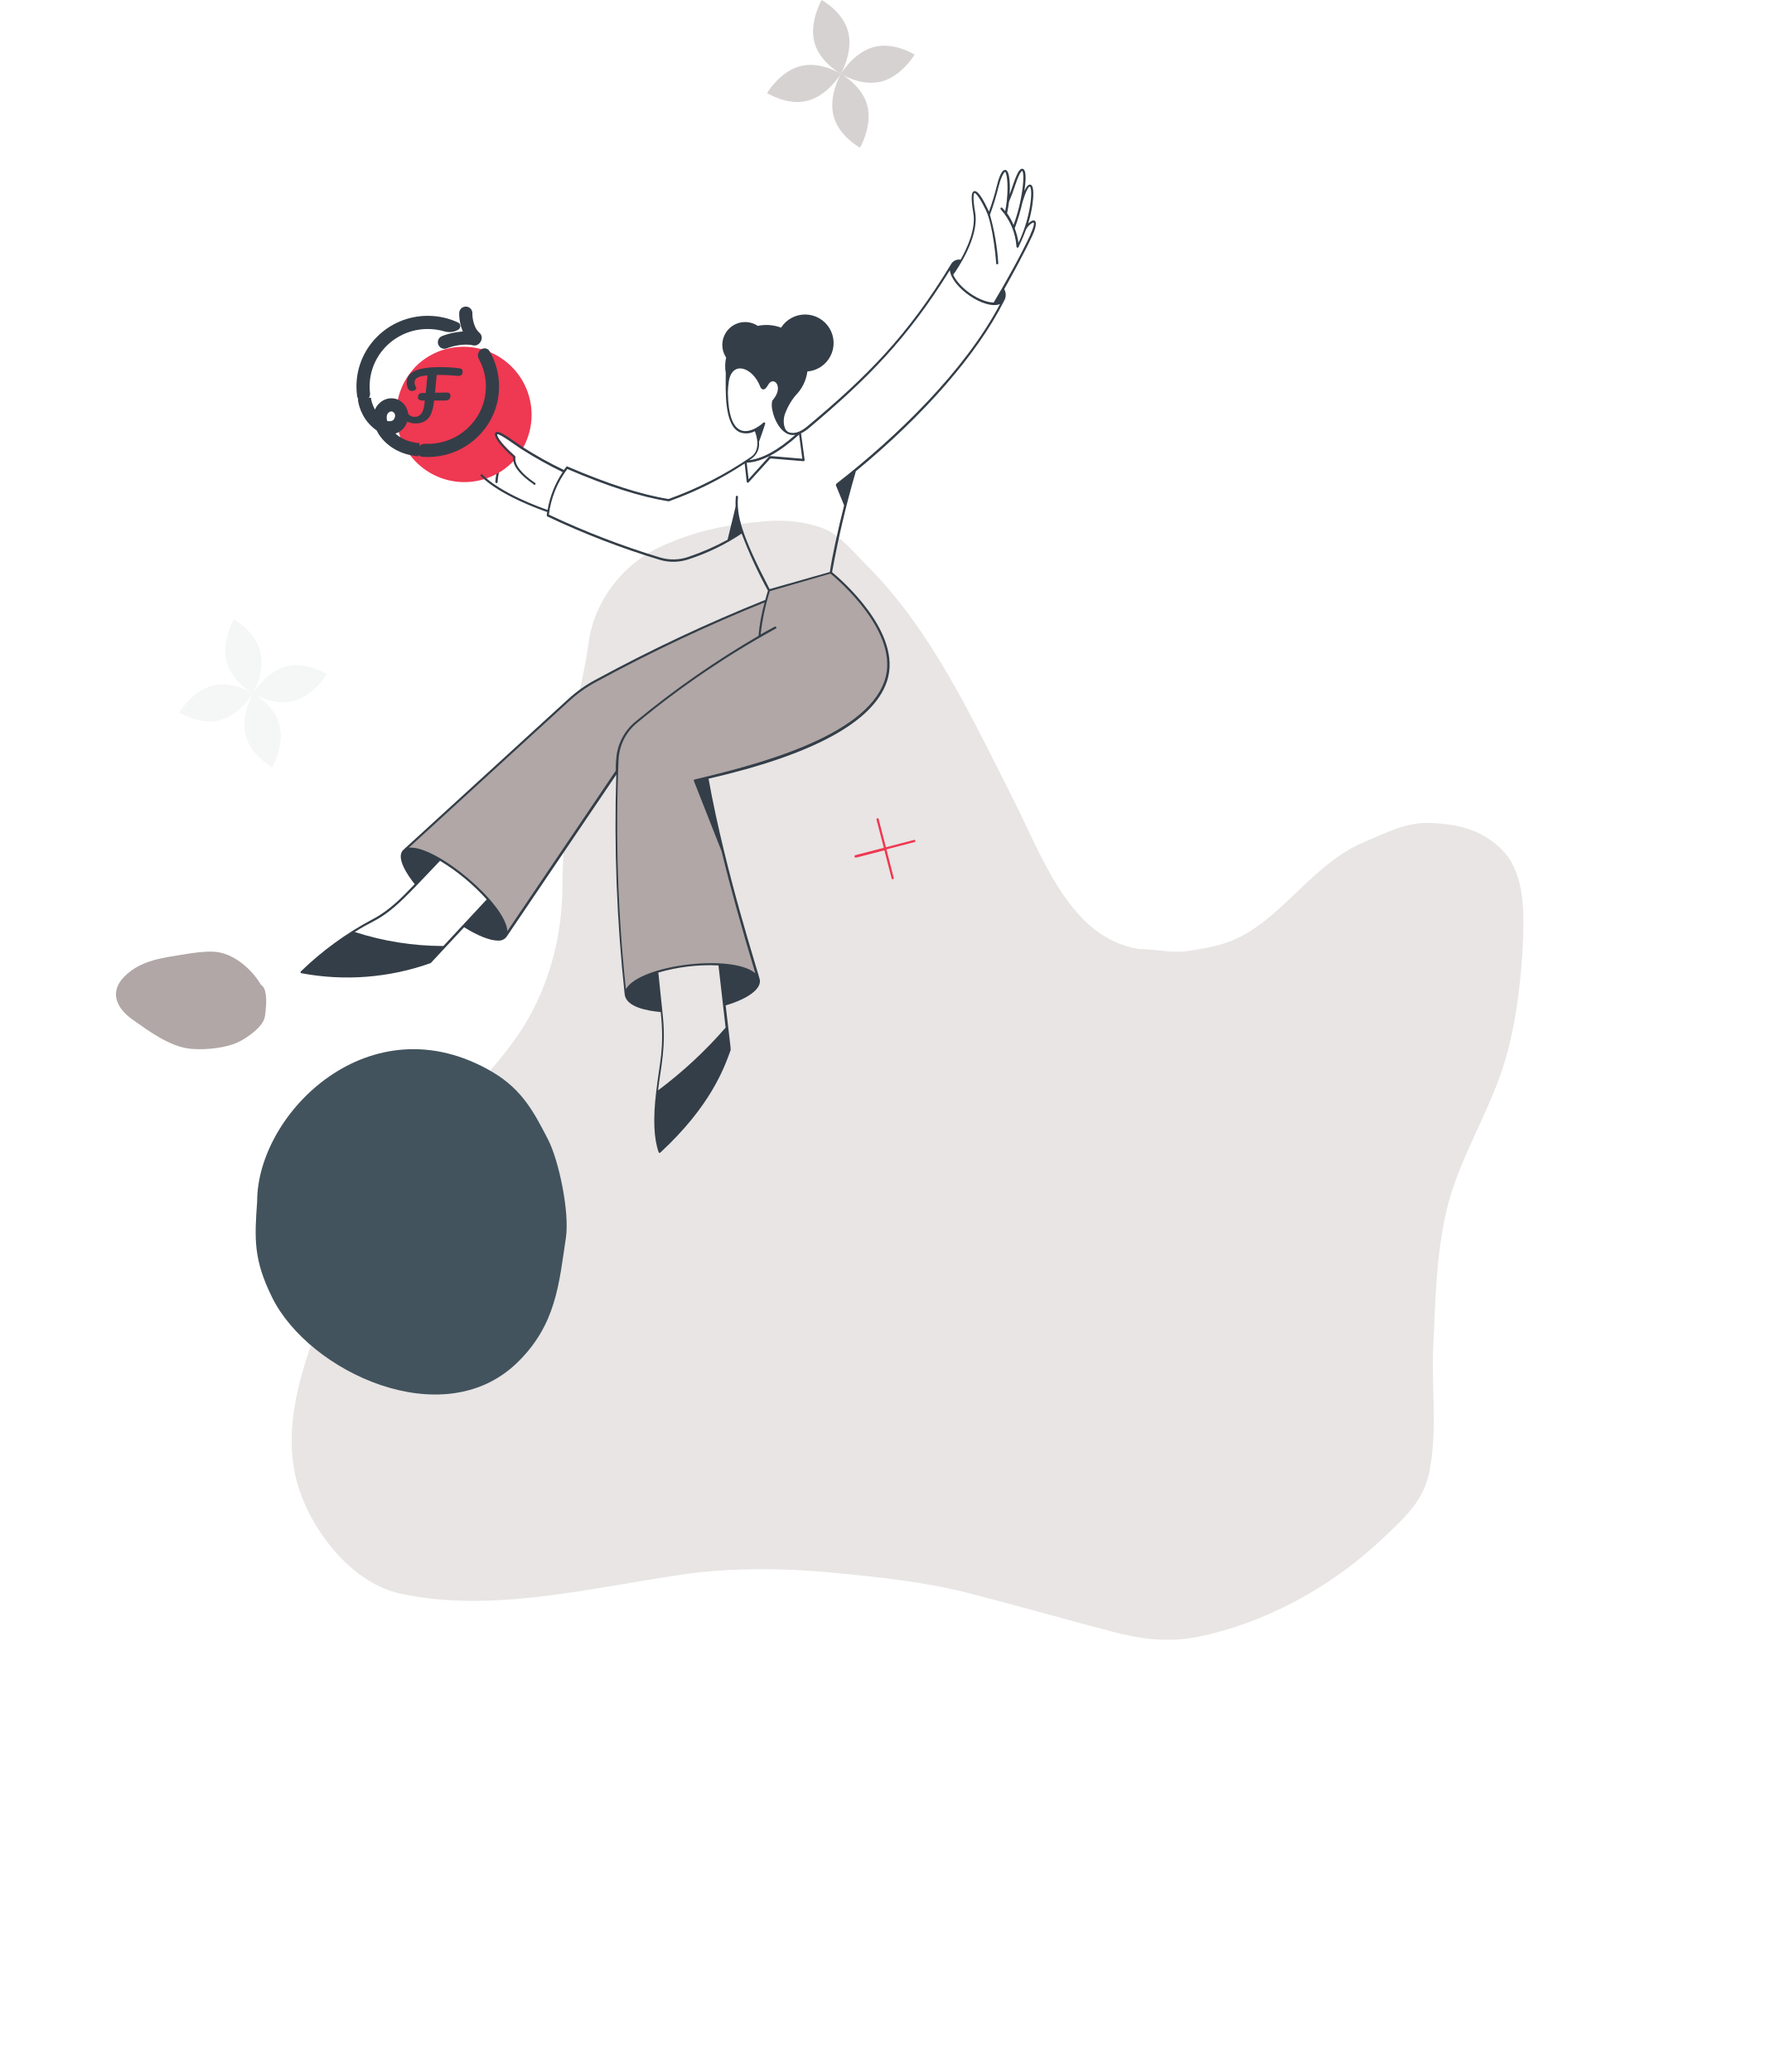
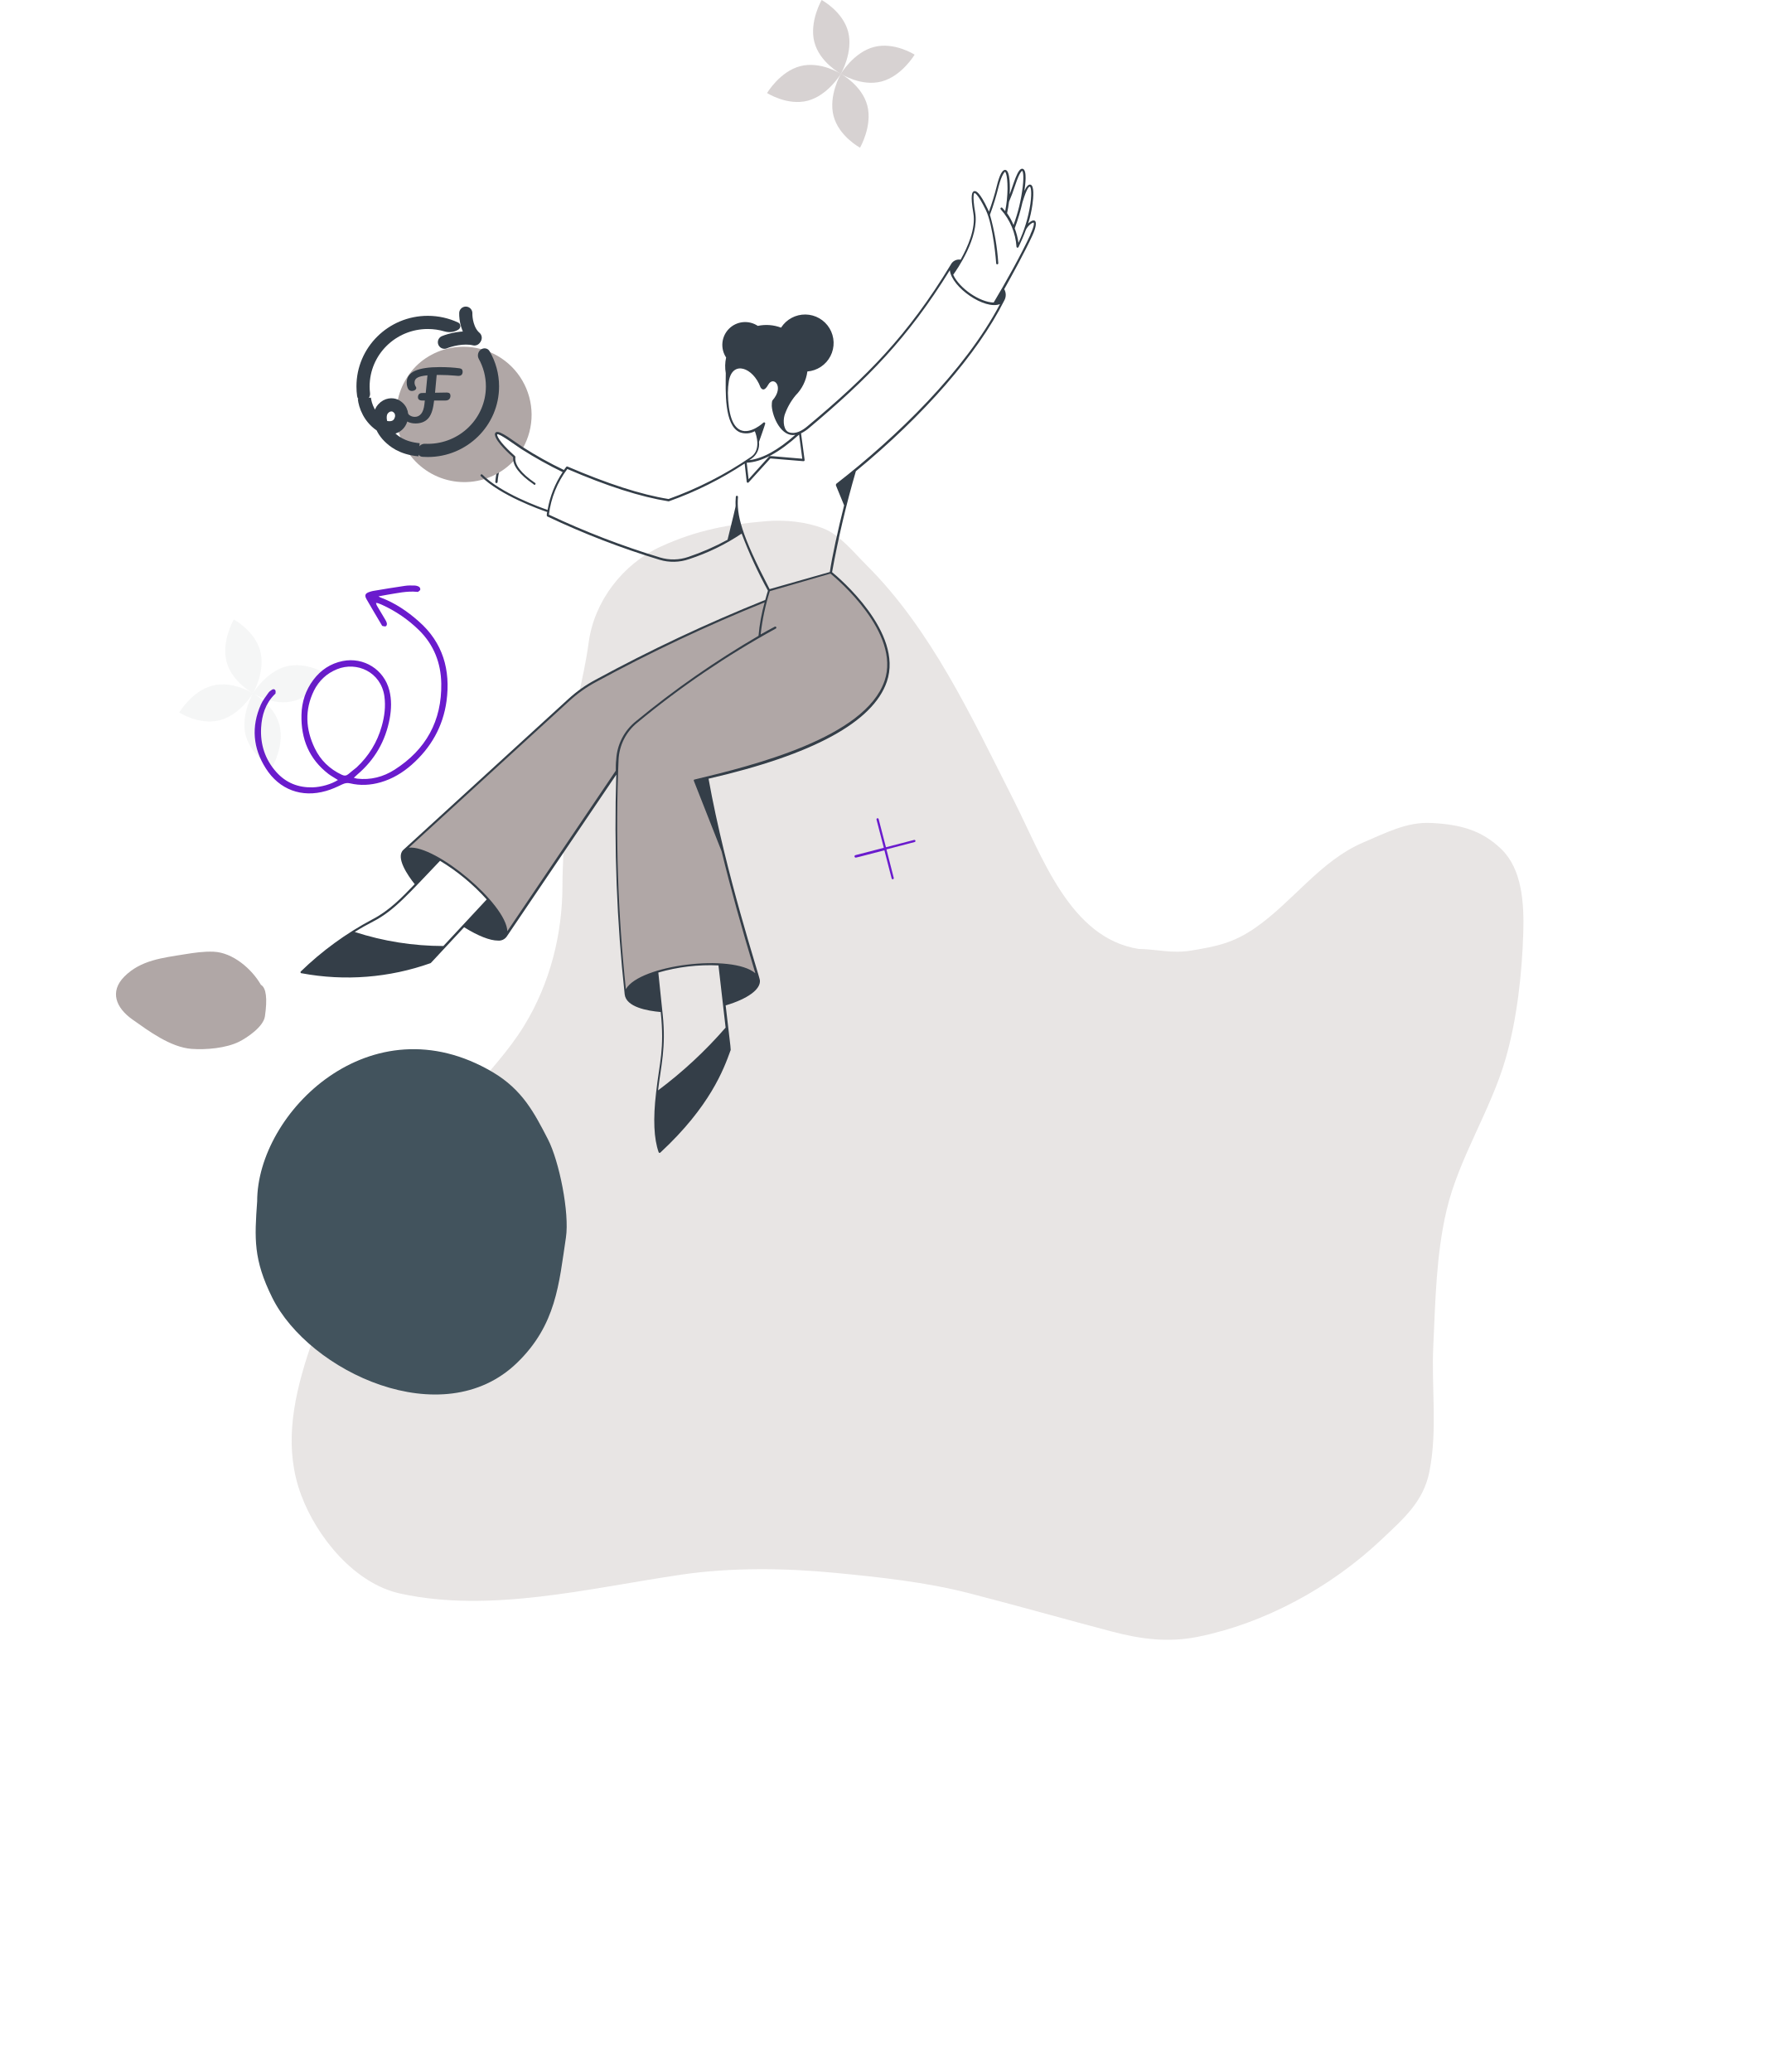
<svg xmlns="http://www.w3.org/2000/svg" width="677" height="786" viewBox="0 0 677 786" fill="none">
-   <path d="M328.534 214.155C353.311 238.775 368.537 271.867 384.397 303.145C395.445 324.932 405.927 355.881 432.013 359.973C439.108 360.089 444.565 361.82 452.006 360.579C461.496 358.998 467.961 357.752 476.416 351.842C490.605 341.925 501.069 326.463 517.176 319.604C525.865 315.903 533.764 311.715 542.996 312.186C553.952 312.744 562.062 314.854 569.564 322.079C577.476 329.698 578.249 342.581 577.925 353.734C577.482 368.962 575.559 386.652 571.199 401.697C565.501 421.362 553.512 439.231 548.831 459.049C544.857 475.874 544.578 493.717 543.78 510.554C543.033 526.29 545.445 542.556 542.293 558.315C540.027 569.641 532.604 576.005 524.102 584.041C504.741 602.34 479.54 615.874 454.411 620.92C443.05 623.201 432.603 621.742 422.083 618.978C403.855 614.19 385.787 609.037 367.546 604.348C351.22 600.151 333.885 598.304 316.857 596.655C298.365 594.864 277.655 594.521 258.651 597.311C223.279 602.505 186.125 611.99 151.875 604.514C134.536 600.729 120.235 583.176 114.259 567.121C107.903 550.049 110.733 532.659 116.652 514.218C124.396 490.088 137.155 469.105 152.205 448.239C160.387 436.895 169.15 425.948 178.177 415.229C185.254 406.825 192.984 398.621 198.743 389.278C208.797 372.97 213.366 354.117 213.387 336.132C213.397 327.617 214.152 319.063 214.13 310.549C214.111 303.123 213.644 295.64 214.683 288.124C216.737 273.272 221.348 258.55 223.347 243.677C225.437 228.126 236.263 213.877 250.9 207.245C264.667 201.007 276.367 198.923 290.67 197.704C297.843 197.093 305.953 197.953 312.377 200.46C318.675 202.919 323.887 209.538 328.534 214.155Z" fill="#B0A7A6" fill-opacity="0.3" />
+   <path d="M128.21 295.883C126.914 295.06 125.715 294.415 124.628 293.6C117.267 287.939 114.16 280.314 114.377 271.178C114.48 266.312 115.935 261.816 118.907 257.873C121.731 254.134 125.41 251.691 130.005 250.757C138.028 249.157 145.705 253.989 147.714 261.885C148.614 265.425 148.494 269.03 147.852 272.577C146.26 281.097 142.206 288.185 135.551 293.835C135.15 294.204 134.785 294.539 134.238 295.043C134.758 295.169 135.102 295.323 135.485 295.374C140.611 295.968 145.395 294.727 149.682 291.993C161.607 284.385 167.648 273.454 167.414 259.289C167.291 251.541 164.61 244.599 158.961 239.043C154.859 235.021 150.16 231.816 144.936 229.431C144.456 229.201 143.972 229.041 143.455 228.845C143.248 228.767 143.038 228.758 142.655 228.707C142.776 229.133 142.831 229.486 142.996 229.737C144.007 231.496 145.057 233.15 146.068 234.908C146.363 235.376 146.656 235.913 146.772 236.479C146.863 236.798 146.66 237.455 146.41 237.55C146.088 237.712 145.534 237.549 145.118 237.462C144.944 237.42 144.85 237.171 144.752 236.992C142.855 233.831 140.995 230.637 139.135 227.443C138.188 225.827 138.501 225.069 140.277 224.511C140.702 224.388 141.058 224.263 141.517 224.176C145.541 223.499 149.565 222.822 153.549 222.249C154.784 222.054 156.08 222.072 157.339 222.123C157.899 222.146 158.522 222.312 159 222.611C159.274 222.763 159.53 223.334 159.445 223.68C159.396 223.994 158.931 224.22 158.639 224.489C158.53 224.589 158.356 224.547 158.183 224.505C154.344 224.138 150.591 225.037 146.887 225.621C145.898 225.791 144.98 225.964 143.602 226.223C144.08 226.523 144.25 226.635 144.424 226.677C149.839 228.685 154.538 231.89 158.825 235.674C168.047 243.723 170.997 254.179 169.404 265.993C168.081 275.609 163.496 283.656 156.211 290.087C152.788 293.101 148.902 295.465 144.432 296.755C140.6 297.86 136.7 298.086 132.816 297.157C131.705 296.902 130.857 297.077 129.82 297.561C127.816 298.53 125.779 299.463 123.686 300.044C114.496 302.717 105.94 299.566 100.823 291.438C95.963 283.812 95.262 275.655 98.986 267.257C99.685 265.674 100.794 264.317 101.803 262.852C102.141 262.34 102.718 261.943 103.223 261.613C103.655 261.351 104.215 261.373 104.473 261.874C104.635 262.196 104.544 262.683 104.529 263.033C104.523 263.173 104.343 263.271 104.234 263.371C100.683 266.906 99.338 271.301 99.064 276.055C98.725 282.348 100.513 288.027 104.793 292.827C108.47 296.971 113.122 298.807 118.594 298.68C121.857 298.568 125.616 297.529 128.21 295.883ZM135.282 291.126C139.918 286.795 143.121 281.565 144.818 275.502C145.889 271.762 146.367 267.962 145.833 264.086C144.477 254.85 135.328 250.833 127.875 253.858C123.952 255.45 120.997 258.168 119.116 261.981C115.544 269.298 115.931 276.602 119.406 283.822C121.593 288.396 125.093 291.762 129.696 293.912C130.657 294.371 131.397 294.296 132.16 293.662C133.215 292.759 134.23 291.959 135.282 291.126Z" fill="#6A1BCD" />
+   <path d="M328.534 214.155C353.311 238.775 368.537 271.867 384.397 303.145C395.445 324.932 405.927 355.881 432.013 359.973C439.108 360.089 444.565 361.82 452.006 360.579C461.496 358.998 467.961 357.752 476.416 351.842C490.605 341.924 501.069 326.463 517.176 319.604C525.865 315.903 533.764 311.715 542.996 312.186C553.952 312.744 562.062 314.854 569.564 322.079C577.476 329.698 578.249 342.581 577.925 353.734C577.482 368.962 575.559 386.652 571.199 401.697C565.501 421.362 553.512 439.231 548.831 459.049C544.857 475.874 544.578 493.717 543.78 510.554C543.033 526.29 545.445 542.556 542.293 558.315C540.027 569.641 532.604 576.005 524.102 584.041C504.741 602.34 479.54 615.874 454.411 620.92C443.05 623.201 432.603 621.742 422.083 618.978C403.855 614.19 385.787 609.037 367.546 604.348C351.22 600.151 333.885 598.304 316.857 596.655C298.365 594.864 277.655 594.521 258.651 597.311C223.279 602.505 186.125 611.99 151.875 604.514C134.536 600.728 120.235 583.176 114.259 567.121C107.903 550.049 110.733 532.659 116.652 514.218C124.396 490.088 137.155 469.105 152.205 448.239C160.387 436.895 169.15 425.948 178.177 415.229C185.254 406.825 192.984 398.621 198.743 389.278C208.797 372.97 213.366 354.117 213.387 336.132C213.397 327.617 214.152 319.063 214.13 310.549C214.111 303.123 213.644 295.64 214.683 288.124C216.737 273.272 221.348 258.55 223.347 243.677C225.437 228.126 236.263 213.877 250.9 207.245C264.667 201.007 276.367 198.923 290.67 197.704C297.843 197.093 305.953 197.953 312.377 200.46C318.675 202.919 323.887 209.538 328.534 214.155Z" fill="#B0A7A6" fill-opacity="0.3" />
  <path fill-rule="evenodd" clip-rule="evenodd" d="M97.568 455.691C96.563 469.818 96.091 477.766 103.299 492.281C117.231 520.336 167.946 544.272 196.148 516.993C211.043 502.584 212.057 487.045 214.712 469.429C216.113 460.139 212.179 440.484 207.862 432.134C202.72 422.186 198.216 413.4 186.977 406.744C140.71 379.342 97.568 422.106 97.568 455.691Z" fill="#42535D" />
  <path d="M81 361.024C88.32 361.31 95.532 367.555 98.989 373.577C101.026 374.738 101.482 378.889 100.509 385.554C99.939 389.456 93.885 393.581 90.712 395.167C85.817 397.615 78.15 398.298 72.704 397.889C64.711 397.288 56.476 391.141 50.246 386.741C43.958 382.301 41.517 376.148 47.181 370.449C53.398 364.193 61.742 363.354 70.074 361.997C73.712 361.405 77.302 360.88 81 361.024Z" fill="#B0A7A6" />
  <path d="M321.78 12.04C323.79 19.772 319.014 28.007 319.014 28.007C319.014 28.007 310.977 23.704 308.966 15.972C306.956 8.239 311.732 0.004 311.732 0.004C311.732 0.004 319.769 4.307 321.78 12.04Z" fill="#B0A7A6" fill-opacity="0.5" />
  <path d="M98.757 247.04C100.768 254.772 95.991 263.007 95.991 263.007C95.991 263.007 87.954 258.705 85.944 250.972C83.933 243.239 88.71 235.004 88.71 235.004C88.71 235.004 96.747 239.307 98.757 247.04Z" fill="#343E48" fill-opacity="0.05" />
  <path d="M331.601 17.813C323.874 19.821 319.014 28.007 319.014 28.007C319.014 28.007 326.683 32.936 334.41 30.927C342.138 28.919 346.998 20.733 346.998 20.733C346.998 20.733 339.329 15.804 331.601 17.813Z" fill="#B0A7A6" fill-opacity="0.5" />
  <path d="M108.579 252.813C100.851 254.821 95.991 263.007 95.991 263.007C95.991 263.007 103.66 267.936 111.388 265.927C119.115 263.919 123.975 255.733 123.975 255.733C123.975 255.733 116.306 250.804 108.579 252.813Z" fill="#343E48" fill-opacity="0.05" />
  <path d="M306.421 38.21C314.149 36.201 319.009 28.015 319.009 28.015C319.009 28.015 311.34 23.086 303.613 25.095C295.885 27.104 291.025 35.289 291.025 35.289C291.025 35.289 298.694 40.219 306.421 38.21Z" fill="#B0A7A6" fill-opacity="0.5" />
  <path d="M83.399 273.21C91.127 271.201 95.987 263.015 95.987 263.015C95.987 263.015 88.318 258.086 80.59 260.095C72.862 262.104 68.003 270.289 68.003 270.289C68.003 270.289 75.671 275.219 83.399 273.21Z" fill="#343E48" fill-opacity="0.05" />
  <path d="M316.243 43.983C314.232 36.25 319.009 28.015 319.009 28.015C319.009 28.015 327.045 32.318 329.056 40.051C331.067 47.784 326.29 56.018 326.29 56.018C326.29 56.018 318.253 51.716 316.243 43.983Z" fill="#B0A7A6" fill-opacity="0.5" />
  <path d="M93.22 278.983C91.21 271.25 95.986 263.015 95.986 263.015C95.986 263.015 104.023 267.318 106.033 275.051C108.044 282.784 103.267 291.018 103.267 291.018C103.267 291.018 95.231 286.716 93.22 278.983Z" fill="#343E48" fill-opacity="0.05" />
  <path d="M234.333 288.226C234.453 285.454 235.164 282.74 236.419 280.264C237.673 277.789 239.442 275.611 241.606 273.874C256.232 261.81 271.812 250.951 288.192 241.403C288.778 235.476 289.99 229.628 291.807 223.955L315.229 217.245C315.229 217.245 342.743 238.892 336.054 258.505C332.352 269.328 317.719 283.81 268.341 295.154C273.281 320.823 279.699 346.185 287.564 371.114C285.399 367.023 274.575 364.62 261.803 366.049C247.862 367.672 237.039 372.695 237.493 377.414L237.342 377.608C234.078 347.934 233.073 318.054 234.333 288.226V288.226Z" fill="#B0A7A6" />
  <path d="M226.215 258.353C269.51 235.212 289.902 228.479 290.681 227.895C289.392 232.33 288.558 236.885 288.192 241.49C271.812 251.037 256.232 261.896 241.607 273.961C239.442 275.697 237.673 277.876 236.419 280.351C235.165 282.826 234.453 285.541 234.333 288.313C234.333 289.742 234.203 291.17 234.16 292.642L191.969 354.987C193.896 351.437 187.64 341.998 177.4 333.339C167.161 324.68 157.03 320.156 153.718 322.516L215.911 265.691C219.019 262.816 222.482 260.349 226.215 258.353V258.353Z" fill="#B0A7A6" />
  <path d="M188.787 182.847C189.019 179.398 189.97 176.035 191.579 172.976C191.619 172.928 191.647 172.873 191.662 172.813C191.676 172.754 191.678 172.691 191.665 172.631C191.653 172.571 191.627 172.514 191.59 172.465C191.553 172.416 191.506 172.376 191.451 172.348C191.396 172.32 191.336 172.304 191.275 172.303C191.213 172.301 191.152 172.313 191.096 172.338C191.04 172.363 190.99 172.4 190.95 172.447C190.91 172.493 190.881 172.548 190.865 172.608C189.189 175.758 188.186 179.223 187.921 182.782C187.917 182.839 187.924 182.896 187.942 182.95C187.959 183.004 187.988 183.055 188.025 183.098C188.062 183.141 188.107 183.176 188.158 183.202C188.209 183.228 188.265 183.243 188.322 183.248C188.378 183.252 188.436 183.245 188.49 183.227C188.544 183.209 188.594 183.181 188.637 183.144C188.68 183.106 188.716 183.061 188.742 183.01C188.767 182.959 188.783 182.904 188.787 182.847V182.847Z" fill="#343E48" />
-   <path d="M157.658 139.076C160.051 136.671 162.899 134.766 166.036 133.473C169.173 132.179 172.536 131.523 175.929 131.543C180.434 131.555 184.858 132.745 188.761 134.996C192.664 137.246 195.91 140.478 198.177 144.372C200.444 148.265 201.654 152.684 201.685 157.189C201.716 161.694 200.568 166.129 198.355 170.053C198.331 170.103 198.296 170.146 198.253 170.181C198.211 170.216 198.161 170.241 198.108 170.256C198.055 170.27 197.999 170.273 197.945 170.264C197.89 170.255 197.838 170.235 197.792 170.205C195.628 168.863 189.415 164.122 188.571 164.598C188.544 164.683 188.544 164.774 188.571 164.858C188.895 167.023 193.571 171.352 195.346 172.933C195.584 173.127 195.346 173.301 195.346 174.037C195.385 174.134 195.385 174.242 195.346 174.34C193.051 176.89 190.27 178.958 187.166 180.421C184.062 181.884 180.697 182.713 177.269 182.86C173.841 183.007 170.418 182.468 167.2 181.276C163.982 180.084 161.035 178.262 158.53 175.917C156.025 173.571 154.013 170.75 152.611 167.618C151.21 164.486 150.447 161.105 150.368 157.675C150.289 154.244 150.895 150.832 152.15 147.639C153.406 144.445 155.286 141.534 157.68 139.076H157.658Z" fill="#EF3851" />
+   <path d="M157.658 139.076C160.051 136.671 162.899 134.766 166.036 133.473C169.173 132.179 172.536 131.523 175.929 131.543C180.434 131.555 184.858 132.745 188.761 134.996C192.664 137.246 195.91 140.478 198.177 144.372C200.444 148.265 201.654 152.684 201.685 157.189C201.716 161.694 200.568 166.129 198.355 170.053C198.331 170.103 198.296 170.146 198.253 170.181C198.211 170.216 198.161 170.241 198.108 170.256C198.055 170.27 197.999 170.273 197.945 170.264C197.89 170.255 197.838 170.235 197.792 170.205C195.628 168.863 189.415 164.122 188.571 164.598C188.544 164.683 188.544 164.774 188.571 164.858C188.895 167.023 193.571 171.352 195.346 172.933C195.584 173.127 195.346 173.301 195.346 174.037C195.385 174.134 195.385 174.242 195.346 174.34C193.051 176.89 190.27 178.958 187.166 180.421C184.062 181.884 180.697 182.713 177.269 182.86C173.841 183.007 170.418 182.468 167.2 181.276C163.982 180.084 161.035 178.262 158.53 175.917C156.025 173.571 154.013 170.75 152.611 167.618C151.21 164.486 150.447 161.105 150.368 157.675C150.289 154.244 150.895 150.832 152.15 147.639C153.406 144.445 155.286 141.534 157.68 139.076H157.658Z" fill="#B0A7A6" />
  <path d="M114.082 368.56C122.146 360.726 131.278 354.072 141.206 348.796C147.7 345.462 152.593 340.353 157.333 335.396C154.757 332.171 149.995 325.287 153.004 322.408L215.63 265.15C218.737 262.302 222.192 259.858 225.912 257.877C246.78 246.533 268.29 236.413 290.335 227.571C290.811 225.795 291.201 224.497 291.352 224.064C287.528 217.088 284.193 209.855 281.373 202.416C275.209 206.539 268.508 209.795 261.457 212.093C257.819 213.372 253.868 213.455 250.179 212.331C235.619 207.925 221.408 202.44 207.664 195.922C207.586 195.882 207.524 195.819 207.485 195.741C207.446 195.663 207.433 195.575 207.447 195.489C207.447 195.078 207.447 194.667 207.62 194.234C205.152 193.411 189.718 187.956 182.379 180.574C182.324 180.494 182.299 180.397 182.309 180.3C182.319 180.203 182.363 180.113 182.433 180.045C182.503 179.978 182.595 179.937 182.692 179.931C182.789 179.925 182.886 179.953 182.964 180.011C190.064 187.155 204.979 192.48 207.75 193.433C208.63 188.301 210.576 183.412 213.465 179.08C208.12 176.5 202.93 173.608 197.922 170.421C195.952 169.166 189.48 164.295 188.614 164.75C188.587 164.834 188.587 164.925 188.614 165.01C188.939 167.174 193.614 171.504 195.389 173.084C195.437 173.128 195.473 173.182 195.496 173.242C195.518 173.302 195.526 173.367 195.519 173.43C195.173 176.266 197.684 179.535 202.879 183.107C202.947 183.124 203.01 183.158 203.061 183.205C203.112 183.253 203.15 183.313 203.172 183.379C203.193 183.446 203.198 183.517 203.184 183.586C203.171 183.654 203.14 183.718 203.095 183.772C203.049 183.825 202.991 183.866 202.926 183.891C202.86 183.916 202.79 183.923 202.72 183.913C202.651 183.903 202.586 183.875 202.53 183.832C202.475 183.79 202.431 183.734 202.403 183.67C197.035 179.99 194.437 176.569 194.675 173.452C193.636 172.543 188.181 167.694 187.791 165.031C187.736 164.838 187.741 164.632 187.807 164.443C187.873 164.253 187.996 164.088 188.159 163.971C189.631 163.04 195.173 167.586 198.355 169.621C203.366 172.827 208.572 175.719 213.941 178.279L214.829 177.111C214.883 177.04 214.959 176.99 215.045 176.966C215.131 176.943 215.222 176.948 215.305 176.981C230.458 183.475 243.1 187.609 253.643 189.298C264.675 185.344 275.158 179.997 284.836 173.387C288.82 170.789 287.001 165.031 286.373 163.581C285.512 164.04 284.565 164.314 283.592 164.384C282.619 164.455 281.642 164.322 280.723 163.992C274.662 161.416 275.312 148.255 275.355 141.566C275.008 139.592 275.052 137.569 275.485 135.613C274.38 133.946 273.887 131.949 274.087 129.96C274.288 127.971 275.17 126.113 276.585 124.701C278 123.288 279.86 122.409 281.849 122.212C283.838 122.015 285.835 122.512 287.499 123.62C290.447 122.993 293.512 123.226 296.331 124.291C297.324 122.739 298.697 121.467 300.32 120.594C301.942 119.722 303.761 119.278 305.603 119.304C307.445 119.331 309.25 119.827 310.846 120.746C312.443 121.665 313.779 122.977 314.727 124.556C315.675 126.136 316.204 127.931 316.265 129.773C316.325 131.614 315.914 133.44 315.071 135.078C314.229 136.717 312.982 138.113 311.449 139.134C309.915 140.156 308.147 140.769 306.311 140.916C305.863 144.348 304.296 147.536 301.851 149.986C300.004 152.212 298.581 154.758 297.652 157.498C296.959 159.987 297.392 163.364 299.362 163.992C301.786 164.836 304.362 163.364 306.332 161.698C328.954 142.799 344.323 127.386 360.732 100.371C361.07 99.701 361.614 99.158 362.285 98.823C362.956 98.487 363.717 98.377 364.455 98.509C367.161 93.703 370.279 86.603 369.283 80.866C368.092 73.939 368.807 72.77 369.543 72.532C370.279 72.294 371.707 72.835 374.803 79.416C374.933 79.697 375.063 79.979 375.193 80.303C376.35 77.132 377.34 73.902 378.158 70.627C379.219 66.298 380.323 64.306 381.449 64.458C383.375 64.696 383.18 71.818 383.072 73.744C384.458 70.086 386.124 63.548 387.986 64.025C389.848 64.501 388.895 70.519 388.657 72.402C389.458 70.67 390.216 69.869 390.93 70.043C392.467 70.367 392.077 74.892 391.709 77.533C391.365 79.99 390.822 82.415 390.086 84.784C390.952 83.94 391.926 83.399 392.575 83.724C393.225 84.049 393.268 85.888 391.709 89.287C388.7 95.781 384.09 104.181 380.994 109.701C381.374 110.359 381.574 111.105 381.574 111.865C381.574 112.625 381.374 113.372 380.994 114.03C370.82 134.292 350.493 157.563 324.711 178.756C321.032 191.353 318.019 204.136 315.684 217.05C318.108 219.02 342.873 239.888 336.465 258.591C331.227 273.896 308.475 286.278 268.817 295.392C275.312 331.521 288.062 369.967 288.3 371.85C288.668 375.27 283.689 378.907 275.312 381.397C277.476 399.667 277.303 398.087 277.13 398.541C274.64 405.447 269.445 419.713 250.525 437.225C250.477 437.273 250.417 437.307 250.351 437.325C250.286 437.342 250.217 437.342 250.151 437.325C250.085 437.307 250.025 437.273 249.977 437.225C249.929 437.177 249.894 437.118 249.876 437.052C248.101 431.987 247.711 424.583 248.923 414.431C250.201 402.893 252.149 398.065 250.677 383.908C245.655 383.475 237.515 382.046 236.996 377.175C234.002 349.509 232.938 321.669 233.814 293.855L192.207 355.333C191.831 355.845 191.327 356.25 190.746 356.508C190.166 356.766 189.528 356.869 188.895 356.805C185.908 356.805 181.384 355.052 176.08 351.74C162.853 365.94 163.525 365.269 163.373 365.356C147.704 370.925 130.841 372.254 114.493 369.209C114.412 369.226 114.327 369.217 114.25 369.185C114.173 369.152 114.108 369.097 114.064 369.026C114.019 368.956 113.997 368.874 114 368.79C114.004 368.707 114.032 368.627 114.082 368.56ZM292.803 154.013C292.803 153.558 292.803 152.151 293.106 151.848C297.652 146.674 293.43 142.41 291.46 145.938C290.768 147.172 290.183 147.735 289.599 147.735C289.014 147.735 288.625 147.107 288.516 146.891C285.746 139.422 277.931 136.543 276.524 144.553C276.287 146.035 276.164 147.533 276.156 149.034C276.307 157.13 277.931 161.871 280.983 163.17C284.815 164.815 289.642 160.355 289.642 160.312C289.708 160.254 289.791 160.218 289.879 160.21C289.967 160.202 290.055 160.223 290.13 160.269C290.205 160.315 290.264 160.384 290.297 160.466C290.33 160.548 290.335 160.638 290.313 160.723C290.313 160.94 287.997 167.564 287.954 167.629C288.109 168.848 287.926 170.086 287.426 171.208C286.926 172.33 286.128 173.294 285.118 173.993L284.274 174.556C289.339 173.95 295.097 170.811 301.721 164.966C296.548 165.897 293.106 158.472 292.803 154.013ZM283.299 175.53L284.014 181.786L291.807 173.127C292.023 172.889 291.201 172.911 304.384 174.015L303.172 164.858C295.487 171.807 288.993 175.27 283.299 175.53ZM387.813 64.804C387.813 64.804 386.904 64.977 385.237 70.043C384.436 72.51 383.613 74.697 382.812 76.537C382.64 77.991 382.394 79.436 382.076 80.866C383.048 82.269 383.868 83.772 384.523 85.347C386.256 80.683 387.426 75.829 388.008 70.887C388.571 66.189 388.008 64.891 387.813 64.804ZM390.908 77.424C391.58 72.575 391.038 70.93 390.757 70.822C390.476 70.714 389.675 71.017 387.921 76.732C387.164 80.085 386.181 83.383 384.977 86.603C385.654 88.385 386.134 90.236 386.406 92.123C388.62 87.471 390.137 82.518 390.908 77.424V77.424ZM390.908 88.941C392.77 84.958 392.164 84.46 392.164 84.46C391.774 84.265 389.999 85.542 389.22 87.144C388.311 89.655 387.467 91.474 386.471 93.638C386.211 94.179 385.691 93.963 385.648 93.638C385.321 88.369 383.223 83.365 379.695 79.438C379.615 79.363 379.567 79.259 379.563 79.15C379.559 79.04 379.599 78.933 379.674 78.853C379.748 78.773 379.852 78.725 379.961 78.721C380.071 78.717 380.178 78.757 380.258 78.832C380.648 79.23 381.016 79.649 381.362 80.087C381.919 77.306 382.216 74.48 382.25 71.644C382.25 65.54 381.275 65.15 381.275 65.15C381.275 65.15 380.063 66.081 378.873 70.735C377.983 74.375 376.885 77.96 375.582 81.472C377.277 87.471 378.336 93.631 378.743 99.851C378.743 100.371 377.963 100.479 377.942 99.851C377.942 99.721 376.903 85.672 374.024 79.697C370.776 73.03 369.694 73.203 369.694 73.203C369.694 73.203 368.763 73.593 369.975 80.606C371.621 90.066 362.94 102.449 361.641 104.224C364.001 109.398 371.729 114.658 376.989 114.766C381.449 107.319 387.293 96.842 390.973 88.941H390.908ZM320.251 191.701L317.134 184.103C317.109 183.896 317.163 183.687 317.286 183.518C340.102 165.811 366.057 140.7 379.392 115.351C373.634 117.667 361.057 109.03 360.364 102.492C344.302 128.469 329.062 143.774 306.917 162.39C306.002 163.179 304.991 163.848 303.908 164.382L305.272 174.491C305.278 174.553 305.271 174.615 305.251 174.673C305.231 174.731 305.197 174.784 305.154 174.828C305.11 174.872 305.057 174.905 304.999 174.925C304.94 174.946 304.878 174.953 304.817 174.946L292.283 173.907L284.014 182.999C283.96 183.058 283.891 183.1 283.813 183.12C283.736 183.141 283.655 183.138 283.579 183.113C283.503 183.087 283.436 183.041 283.387 182.978C283.337 182.916 283.307 182.84 283.299 182.76L282.52 175.833C273.552 181.754 263.899 186.566 253.772 190.164H253.556C243.014 188.475 230.48 184.471 215.24 177.911C211.426 182.968 209.014 188.942 208.248 195.229C221.873 201.667 235.953 207.094 250.374 211.465C253.914 212.541 257.704 212.465 261.197 211.248C266.319 209.518 271.281 207.345 276.026 204.754C280.355 186.982 278.645 194.926 279.165 188.475C279.165 188.366 279.208 188.262 279.285 188.185C279.362 188.107 279.467 188.064 279.576 188.064C279.685 188.064 279.79 188.107 279.867 188.185C279.944 188.262 279.987 188.366 279.987 188.475C279.425 195.338 281.135 202.654 291.98 223.479L314.84 216.985C315.641 211.378 317.914 200.988 320.251 191.701ZM251.434 384.99C252.733 397.372 250.763 404.3 249.659 413.63C259.033 406.636 267.626 398.652 275.29 389.818C273.363 372.889 272.584 366.222 272.584 366.222C264.881 365.864 257.173 366.778 249.768 368.928C249.854 369.837 251.088 381.7 251.434 384.99ZM237.45 375.227C242.732 365.962 277.779 361.719 286.568 369.188C281.286 351.697 277.065 336.5 273.775 322.949L263.254 296.236C263.124 295.89 263.254 295.738 263.557 295.695C285.875 290.37 328.218 279.806 335.599 258.266C341.856 240.018 317.329 219.431 315.078 217.591L292.067 224.258C290.368 229.6 289.201 235.096 288.581 240.667C290.4 239.628 292.196 238.654 293.993 237.701C294.086 237.667 294.188 237.668 294.28 237.703C294.372 237.737 294.449 237.804 294.496 237.891C294.543 237.977 294.558 238.078 294.537 238.174C294.516 238.271 294.462 238.356 294.383 238.416C275.763 248.627 258.156 260.587 241.801 274.134C239.687 275.838 237.959 277.972 236.732 280.394C235.504 282.816 234.804 285.471 234.679 288.183C233.459 317.219 234.386 346.306 237.45 375.206V375.227ZM192.489 353.233L233.619 292.361C233.619 290.954 233.619 289.547 233.792 288.161C233.939 285.32 234.69 282.543 235.997 280.015C237.304 277.488 239.135 275.269 241.368 273.506C255.939 261.495 271.461 250.687 287.78 241.187C288.154 236.895 288.93 232.648 290.097 228.501C268.244 237.324 246.916 247.392 226.215 258.656C222.55 260.609 219.146 263.016 216.084 265.821L155.104 321.563C165.386 320.503 191.969 342.821 192.489 353.212V353.233ZM168.2 358.883L184.652 341.198C179.504 335.467 173.537 330.528 166.945 326.542C155.125 338.903 149.627 345.419 141.596 349.553C139.279 350.744 136.92 352.065 134.582 353.537C145.44 357.061 156.784 358.858 168.2 358.862V358.883Z" fill="#343E48" />
-   <path d="M324.624 324.378L335.317 321.607L332.547 310.913C332.518 310.807 332.533 310.693 332.587 310.598C332.642 310.503 332.733 310.433 332.839 310.404C332.945 310.376 333.058 310.39 333.154 310.445C333.249 310.5 333.319 310.59 333.348 310.696L336.118 321.39L346.812 318.619C346.918 318.594 347.031 318.611 347.124 318.668C347.217 318.725 347.284 318.816 347.31 318.922C347.336 319.029 347.319 319.141 347.262 319.234C347.205 319.328 347.113 319.395 347.007 319.42L336.313 322.213L339.084 333.037C339.11 333.143 339.093 333.255 339.036 333.348C338.979 333.442 338.887 333.509 338.781 333.534C338.675 333.56 338.563 333.543 338.469 333.486C338.376 333.429 338.309 333.338 338.283 333.231L335.534 322.559C325.186 325.244 324.883 325.33 324.71 325.33C324.584 325.342 324.458 325.302 324.361 325.221C324.263 325.14 324.202 325.024 324.191 324.897C324.179 324.771 324.218 324.645 324.3 324.548C324.381 324.45 324.497 324.389 324.624 324.378Z" fill="#EF3851" />
+   <path d="M324.624 324.378L335.317 321.607L332.547 310.913C332.518 310.807 332.533 310.693 332.587 310.598C332.642 310.503 332.733 310.433 332.839 310.404C332.945 310.376 333.058 310.39 333.154 310.445C333.249 310.5 333.319 310.59 333.348 310.696L336.118 321.39L346.812 318.619C346.918 318.594 347.031 318.611 347.124 318.668C347.217 318.725 347.284 318.816 347.31 318.922C347.336 319.029 347.319 319.141 347.262 319.234C347.205 319.328 347.113 319.395 347.007 319.42L336.313 322.213L339.084 333.037C339.11 333.143 339.093 333.255 339.036 333.348C338.979 333.442 338.887 333.509 338.781 333.534C338.675 333.56 338.563 333.543 338.469 333.486C338.376 333.429 338.309 333.338 338.283 333.231L335.534 322.559C325.186 325.244 324.883 325.33 324.71 325.33C324.584 325.342 324.458 325.302 324.361 325.221C324.263 325.14 324.202 325.024 324.191 324.897C324.179 324.771 324.218 324.645 324.3 324.548C324.381 324.45 324.497 324.389 324.624 324.378Z" fill="#6A1BCD" />
  <path d="M138.242 151.091C138.495 153.594 140.065 158.85 145.33 161.854C147.102 162.522 150.95 162.905 152.165 159.101C152.587 157.933 152.722 155.246 149.887 153.844C148.874 153.427 146.95 153.293 145.33 155.096C143.305 157.349 144.028 162.069 147.608 165.609C149.127 167.111 152.317 170.014 159 170.615" stroke="#343E48" stroke-width="5" />
  <path fill-rule="evenodd" clip-rule="evenodd" d="M173.882 125.05C174.918 124.397 174.929 122.87 173.82 122.352C170.32 120.718 166.411 119.805 162.29 119.805C147.375 119.805 135.236 131.768 135.236 146.585C135.236 147.842 135.323 149.079 135.492 150.289C135.726 151.962 137.641 152.659 139.085 151.783V151.783C139.988 151.236 140.508 150.174 140.384 149.126C140.286 148.292 140.236 147.444 140.236 146.585C140.236 134.582 150.083 124.805 162.29 124.805C164.47 124.805 166.574 125.116 168.56 125.697C170.35 126.219 172.305 126.046 173.882 125.05V125.05V125.05ZM182.427 132.609C181.332 133.402 180.995 134.962 181.65 136.145C183.369 139.247 184.345 142.806 184.345 146.585C184.345 158.588 174.497 168.365 162.29 168.365C161.959 168.365 161.63 168.358 161.303 168.344C160.659 168.316 160.059 168.478 159.544 168.865V168.865C157.74 170.22 158.069 173.135 160.319 173.295C160.97 173.342 161.628 173.365 162.29 173.365C177.206 173.365 189.345 161.402 189.345 146.585C189.345 141.717 188.035 137.157 185.746 133.228C185.058 132.047 183.534 131.807 182.427 132.609V132.609Z" fill="#343E48" />
  <path d="M168.619 129.814C170.644 128.98 175.758 127.561 180.01 128.563" stroke="#343E48" stroke-width="5" stroke-linecap="round" />
  <path d="M176.719 118.8C176.658 120.855 177.284 125.596 180.277 128.128" stroke="#343E48" stroke-width="5" stroke-linecap="round" />
  <path d="M174.3 139.707C174.766 139.774 175.083 139.916 175.25 140.132C175.433 140.349 175.525 140.632 175.525 140.982C175.525 142.132 174.908 142.666 173.675 142.582L172.8 142.507C171.816 142.424 170.833 142.357 169.85 142.307C168.883 142.257 167.866 142.232 166.8 142.232H165.675C165.475 144.699 165.266 146.949 165.05 148.982L169.35 148.907C169.966 148.907 170.375 149.016 170.575 149.232C170.791 149.449 170.9 149.741 170.9 150.107C170.9 150.674 170.733 151.124 170.4 151.457C170.066 151.774 169.591 151.932 168.975 151.932H164.7L164.55 153.007C164.2 155.757 163.45 157.716 162.3 158.882C161.166 160.049 159.6 160.632 157.6 160.632C156.466 160.632 155.425 160.391 154.475 159.907C153.525 159.407 152.825 158.807 152.375 158.107C152.191 157.824 152.1 157.482 152.1 157.082C152.1 156.682 152.191 156.332 152.375 156.032C152.575 155.732 152.816 155.582 153.1 155.582C153.3 155.582 153.491 155.649 153.675 155.782C153.875 155.916 154.125 156.174 154.425 156.557C155.225 157.607 156.216 158.132 157.4 158.132C158.35 158.132 159.141 157.749 159.775 156.982C160.425 156.199 160.841 154.974 161.025 153.307L161.175 151.932H159.975C159.591 151.932 159.258 151.824 158.975 151.607C158.708 151.391 158.575 151.082 158.575 150.682C158.575 150.166 158.708 149.774 158.975 149.507C159.241 149.224 159.633 149.082 160.15 149.082C160.616 149.082 161.075 149.074 161.525 149.057C161.725 147.224 161.941 144.999 162.175 142.382C160.375 142.549 159.108 142.841 158.375 143.257C157.641 143.674 157.275 144.291 157.275 145.107C157.275 145.674 157.441 146.216 157.775 146.732C157.875 146.882 157.925 147.032 157.925 147.182C157.925 147.482 157.758 147.749 157.425 147.982C157.091 148.199 156.716 148.307 156.3 148.307C155.85 148.307 155.466 148.174 155.15 147.907C154.95 147.741 154.758 147.399 154.575 146.882C154.391 146.366 154.3 145.791 154.3 145.157C154.3 143.091 155.358 141.591 157.475 140.657C159.608 139.724 162.716 139.257 166.8 139.257C169.633 139.257 172.133 139.407 174.3 139.707Z" fill="#343E48" />
</svg>
